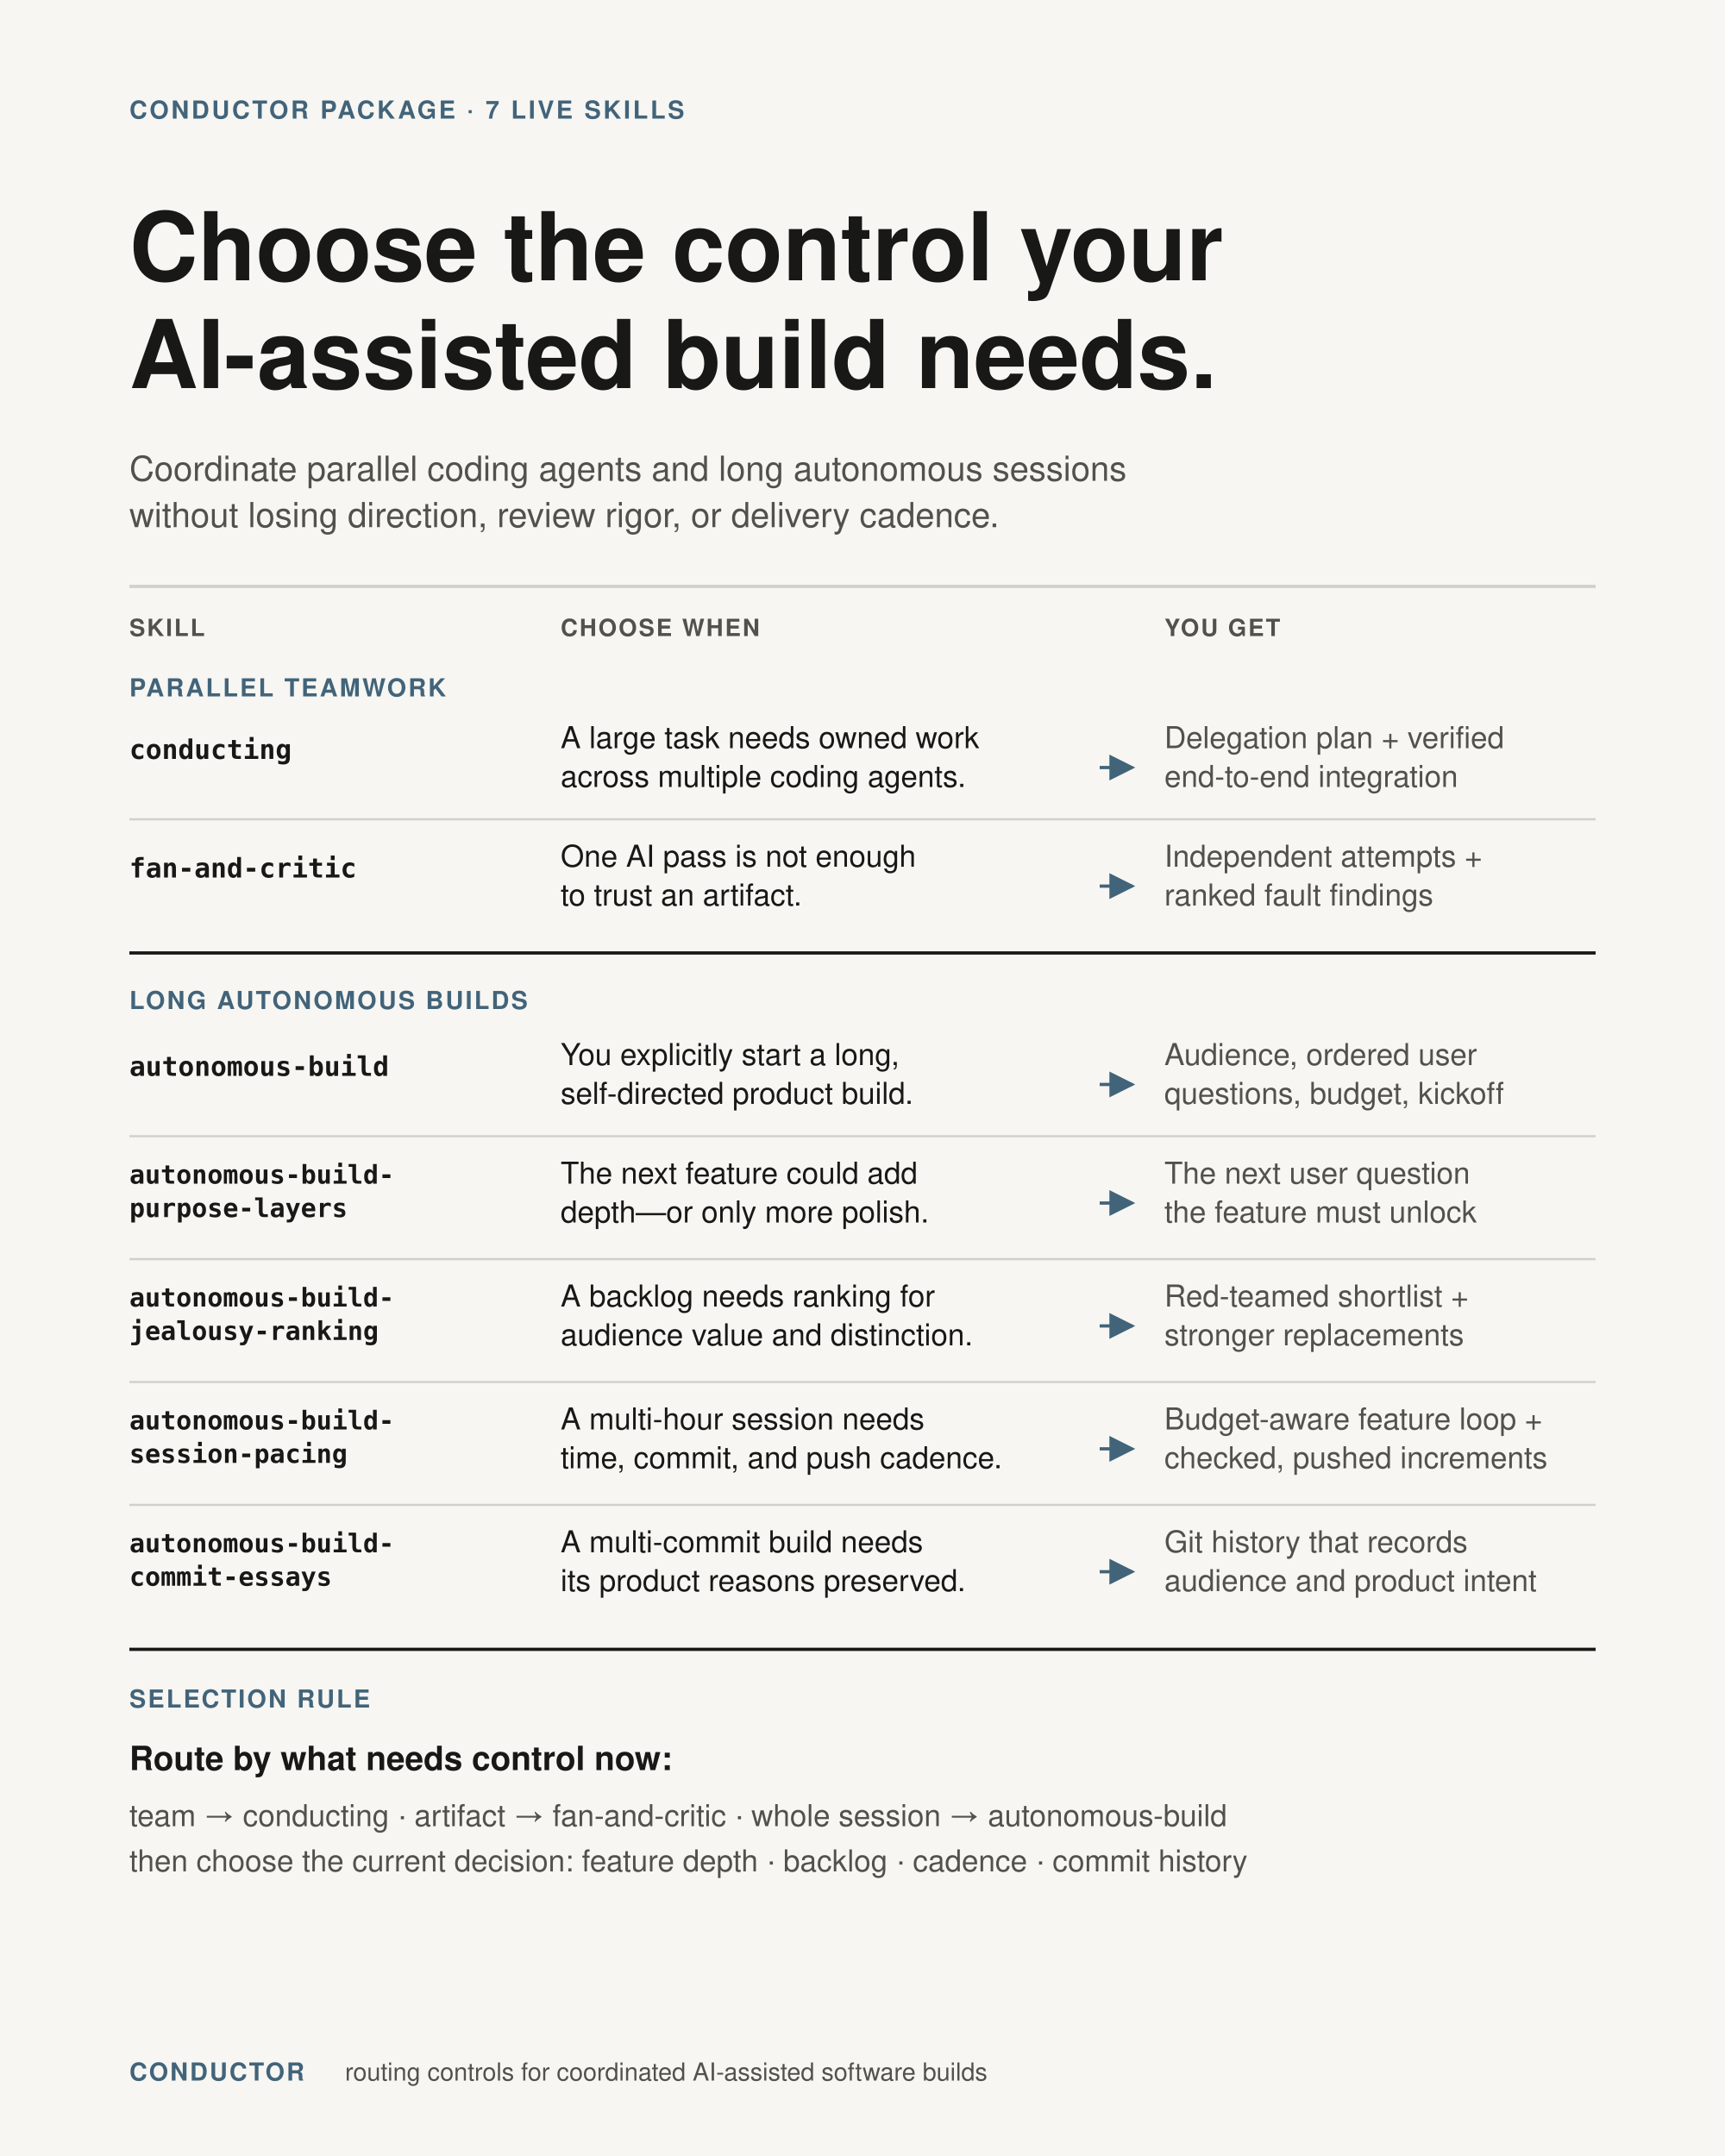
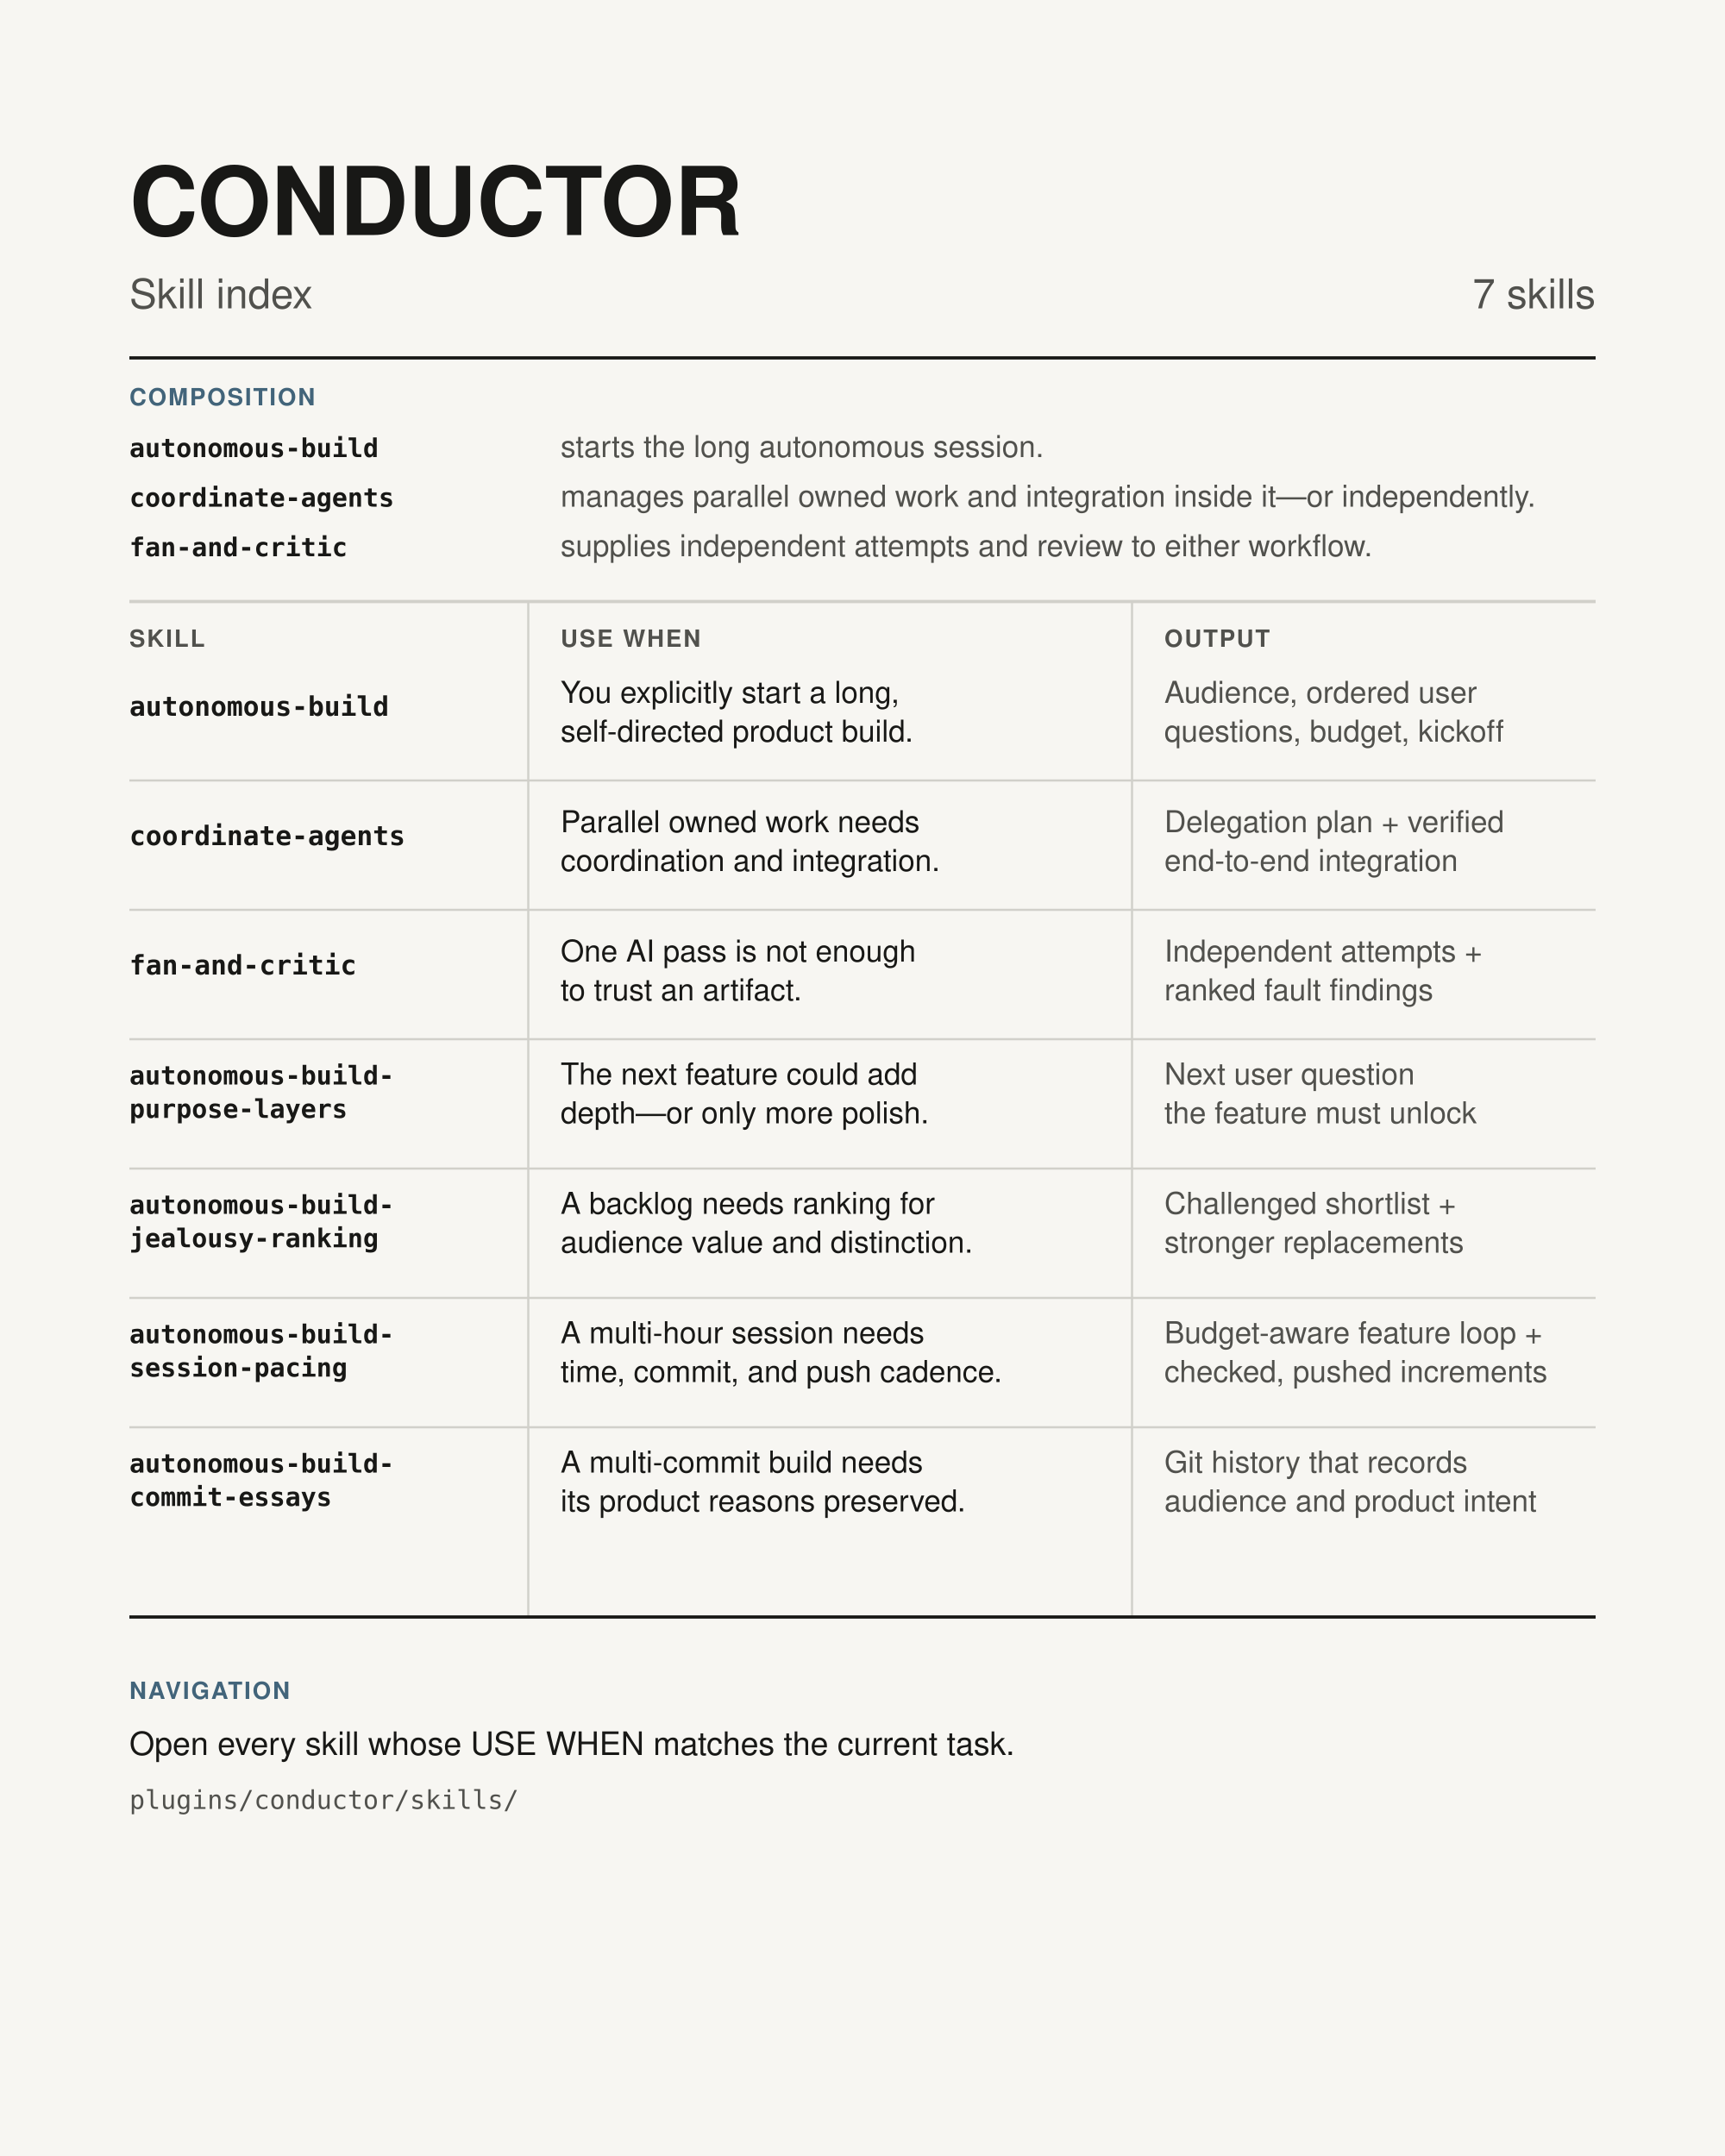
<svg xmlns="http://www.w3.org/2000/svg" width="1600" height="2000" viewBox="0 0 1600 2000" role="img" aria-labelledby="title desc">
-   <defs>
-     <marker id="arrow" markerWidth="10" markerHeight="10" refX="8" refY="5" orient="auto" markerUnits="strokeWidth">
-       <path d="M1,1 L9,5 L1,9 Z" fill="#42647a" />
-     </marker>
-   </defs>
  <rect width="1600" height="2000" fill="#f7f6f2" />
-   <text x="120" y="110" font-family="Helvetica, Arial, sans-serif" font-size="23" font-weight="700" letter-spacing="2.2" fill="#42647a">CONDUCTOR PACKAGE · 7 LIVE SKILLS</text>
-   <text x="120" y="260" font-family="Helvetica, Arial, sans-serif" font-size="88" font-weight="700" fill="#181816">
-     <tspan x="120" dy="0">Choose the control your</tspan>
-     <tspan x="120" dy="100">AI-assisted build needs.</tspan>
+   <text x="120" y="218" font-family="Helvetica, Arial, sans-serif" font-size="88" font-weight="700" fill="#181816">CONDUCTOR</text>
+   <text x="120" y="286" font-family="Helvetica, Arial, sans-serif" font-size="38" fill="#51514d">Skill index</text>
+   <text x="1480" y="286" text-anchor="end" font-family="Helvetica, Arial, sans-serif" font-size="38" fill="#51514d">7 skills</text>
+   <line x1="120" y1="332" x2="1480" y2="332" stroke="#181816" stroke-width="3" />
+   <text x="120" y="376" font-family="Helvetica, Arial, sans-serif" font-size="22" font-weight="700" letter-spacing="1.6" fill="#42647a">COMPOSITION</text>
+   <text x="120" y="424" font-family="Menlo, Consolas, monospace" font-size="24" font-weight="700" fill="#181816">autonomous-build</text>
+   <text x="520" y="424" font-family="Helvetica, Arial, sans-serif" font-size="28" fill="#51514d">starts the long autonomous session.</text>
+   <text x="120" y="470" font-family="Menlo, Consolas, monospace" font-size="24" font-weight="700" fill="#181816">coordinate-agents</text>
+   <text x="520" y="470" font-family="Helvetica, Arial, sans-serif" font-size="28" fill="#51514d">manages parallel owned work and integration inside it—or independently.</text>
+   <text x="120" y="516" font-family="Menlo, Consolas, monospace" font-size="24" font-weight="700" fill="#181816">fan-and-critic</text>
+   <text x="520" y="516" font-family="Helvetica, Arial, sans-serif" font-size="28" fill="#51514d">supplies independent attempts and review to either workflow.</text>
+   <line x1="120" y1="558" x2="1480" y2="558" stroke="#d1d0ca" stroke-width="3" />
+   <text x="120" y="600" font-family="Helvetica, Arial, sans-serif" font-size="22" font-weight="700" letter-spacing="1.6" fill="#51514d">SKILL</text>
+   <text x="520" y="600" font-family="Helvetica, Arial, sans-serif" font-size="22" font-weight="700" letter-spacing="1.6" fill="#51514d">USE WHEN</text>
+   <text x="1080" y="600" font-family="Helvetica, Arial, sans-serif" font-size="22" font-weight="700" letter-spacing="1.6" fill="#51514d">OUTPUT</text>
+   <line x1="490" y1="558" x2="490" y2="1500" stroke="#d1d0ca" stroke-width="2" />
+   <line x1="1050" y1="558" x2="1050" y2="1500" stroke="#d1d0ca" stroke-width="2" />
+   <text x="120" y="664" font-family="Menlo, Consolas, monospace" font-size="25" font-weight="700" fill="#181816">autonomous-build</text>
+   <text x="520" y="652" font-family="Helvetica, Arial, sans-serif" font-size="28" fill="#181816">
+     <tspan x="520" dy="0">You explicitly start a long,</tspan>
+     <tspan x="520" dy="36">self-directed product build.</tspan>
  </text>
-   <text x="120" y="446" font-family="Helvetica, Arial, sans-serif" font-size="32" fill="#51514d">
-     <tspan x="120" dy="0">Coordinate parallel coding agents and long autonomous sessions</tspan>
-     <tspan x="120" dy="43">without losing direction, review rigor, or delivery cadence.</tspan>
+   <text x="1080" y="652" font-family="Helvetica, Arial, sans-serif" font-size="28" fill="#51514d">
+     <tspan x="1080" dy="0">Audience, ordered user</tspan>
+     <tspan x="1080" dy="36">questions, budget, kickoff</tspan>
  </text>
-   <line x1="120" y1="544" x2="1480" y2="544" stroke="#d1d0ca" stroke-width="3" />
-   <text x="120" y="590" font-family="Helvetica, Arial, sans-serif" font-size="22" font-weight="700" letter-spacing="1.6" fill="#51514d">SKILL</text>
-   <text x="520" y="590" font-family="Helvetica, Arial, sans-serif" font-size="22" font-weight="700" letter-spacing="1.6" fill="#51514d">CHOOSE WHEN</text>
-   <text x="1080" y="590" font-family="Helvetica, Arial, sans-serif" font-size="22" font-weight="700" letter-spacing="1.6" fill="#51514d">YOU GET</text>
-   <text x="120" y="646" font-family="Helvetica, Arial, sans-serif" font-size="23" font-weight="700" letter-spacing="1.8" fill="#42647a">PARALLEL TEAMWORK</text>
-   <text x="120" y="704" font-family="Menlo, Consolas, monospace" font-size="25" font-weight="700" fill="#181816">conducting</text>
-   <text x="520" y="694" font-family="Helvetica, Arial, sans-serif" font-size="28" fill="#181816">
-     <tspan x="520" dy="0">A large task needs owned work</tspan>
-     <tspan x="520" dy="36">across multiple coding agents.</tspan>
+   <line x1="120" y1="724" x2="1480" y2="724" stroke="#d1d0ca" stroke-width="2" />
+   <text x="120" y="784" font-family="Menlo, Consolas, monospace" font-size="25" font-weight="700" fill="#181816">coordinate-agents</text>
+   <text x="520" y="772" font-family="Helvetica, Arial, sans-serif" font-size="28" fill="#181816">
+     <tspan x="520" dy="0">Parallel owned work needs</tspan>
+     <tspan x="520" dy="36">coordination and integration.</tspan>
  </text>
-   <path d="M1020 712 L1050 712" stroke="#42647a" stroke-width="3" marker-end="url(#arrow)" />
-   <text x="1080" y="694" font-family="Helvetica, Arial, sans-serif" font-size="28" fill="#51514d">
+   <text x="1080" y="772" font-family="Helvetica, Arial, sans-serif" font-size="28" fill="#51514d">
    <tspan x="1080" dy="0">Delegation plan + verified</tspan>
    <tspan x="1080" dy="36">end-to-end integration</tspan>
  </text>
-   <line x1="120" y1="760" x2="1480" y2="760" stroke="#d1d0ca" stroke-width="2" />
-   <text x="120" y="814" font-family="Menlo, Consolas, monospace" font-size="25" font-weight="700" fill="#181816">fan-and-critic</text>
-   <text x="520" y="804" font-family="Helvetica, Arial, sans-serif" font-size="28" fill="#181816">
+   <line x1="120" y1="844" x2="1480" y2="844" stroke="#d1d0ca" stroke-width="2" />
+   <text x="120" y="904" font-family="Menlo, Consolas, monospace" font-size="25" font-weight="700" fill="#181816">fan-and-critic</text>
+   <text x="520" y="892" font-family="Helvetica, Arial, sans-serif" font-size="28" fill="#181816">
    <tspan x="520" dy="0">One AI pass is not enough</tspan>
    <tspan x="520" dy="36">to trust an artifact.</tspan>
  </text>
-   <path d="M1020 822 L1050 822" stroke="#42647a" stroke-width="3" marker-end="url(#arrow)" />
-   <text x="1080" y="804" font-family="Helvetica, Arial, sans-serif" font-size="28" fill="#51514d">
+   <text x="1080" y="892" font-family="Helvetica, Arial, sans-serif" font-size="28" fill="#51514d">
    <tspan x="1080" dy="0">Independent attempts +</tspan>
    <tspan x="1080" dy="36">ranked fault findings</tspan>
  </text>
-   <line x1="120" y1="884" x2="1480" y2="884" stroke="#181816" stroke-width="3" />
-   <text x="120" y="936" font-family="Helvetica, Arial, sans-serif" font-size="23" font-weight="700" letter-spacing="1.8" fill="#42647a">LONG AUTONOMOUS BUILDS</text>
-   <text x="120" y="998" font-family="Menlo, Consolas, monospace" font-size="25" font-weight="700" fill="#181816">autonomous-build</text>
-   <text x="520" y="988" font-family="Helvetica, Arial, sans-serif" font-size="28" fill="#181816">
-     <tspan x="520" dy="0">You explicitly start a long,</tspan>
-     <tspan x="520" dy="36">self-directed product build.</tspan>
-   </text>
-   <path d="M1020 1006 L1050 1006" stroke="#42647a" stroke-width="3" marker-end="url(#arrow)" />
-   <text x="1080" y="988" font-family="Helvetica, Arial, sans-serif" font-size="28" fill="#51514d">
-     <tspan x="1080" dy="0">Audience, ordered user</tspan>
-     <tspan x="1080" dy="36">questions, budget, kickoff</tspan>
-   </text>
-   <line x1="120" y1="1054" x2="1480" y2="1054" stroke="#d1d0ca" stroke-width="2" />
-   <text x="120" y="1098" aria-label="autonomous-build-purpose-layers" font-family="Menlo, Consolas, monospace" font-size="24" font-weight="700" fill="#181816">
+   <line x1="120" y1="964" x2="1480" y2="964" stroke="#d1d0ca" stroke-width="2" />
+   <text x="120" y="1006" aria-label="autonomous-build-purpose-layers" font-family="Menlo, Consolas, monospace" font-size="24" font-weight="700" fill="#181816">
    <tspan x="120" dy="0">autonomous-build-</tspan>
    <tspan x="120" dy="31">purpose-layers</tspan>
  </text>
-   <text x="520" y="1098" font-family="Helvetica, Arial, sans-serif" font-size="28" fill="#181816">
+   <text x="520" y="1006" font-family="Helvetica, Arial, sans-serif" font-size="28" fill="#181816">
    <tspan x="520" dy="0">The next feature could add</tspan>
    <tspan x="520" dy="36">depth—or only more polish.</tspan>
  </text>
-   <path d="M1020 1116 L1050 1116" stroke="#42647a" stroke-width="3" marker-end="url(#arrow)" />
-   <text x="1080" y="1098" font-family="Helvetica, Arial, sans-serif" font-size="28" fill="#51514d">
-     <tspan x="1080" dy="0">The next user question</tspan>
+   <text x="1080" y="1006" font-family="Helvetica, Arial, sans-serif" font-size="28" fill="#51514d">
+     <tspan x="1080" dy="0">Next user question</tspan>
    <tspan x="1080" dy="36">the feature must unlock</tspan>
  </text>
-   <line x1="120" y1="1168" x2="1480" y2="1168" stroke="#d1d0ca" stroke-width="2" />
-   <text x="120" y="1212" aria-label="autonomous-build-jealousy-ranking" font-family="Menlo, Consolas, monospace" font-size="24" font-weight="700" fill="#181816">
+   <line x1="120" y1="1084" x2="1480" y2="1084" stroke="#d1d0ca" stroke-width="2" />
+   <text x="120" y="1126" aria-label="autonomous-build-jealousy-ranking" font-family="Menlo, Consolas, monospace" font-size="24" font-weight="700" fill="#181816">
    <tspan x="120" dy="0">autonomous-build-</tspan>
    <tspan x="120" dy="31">jealousy-ranking</tspan>
  </text>
-   <text x="520" y="1212" font-family="Helvetica, Arial, sans-serif" font-size="28" fill="#181816">
+   <text x="520" y="1126" font-family="Helvetica, Arial, sans-serif" font-size="28" fill="#181816">
    <tspan x="520" dy="0">A backlog needs ranking for</tspan>
    <tspan x="520" dy="36">audience value and distinction.</tspan>
  </text>
-   <path d="M1020 1230 L1050 1230" stroke="#42647a" stroke-width="3" marker-end="url(#arrow)" />
-   <text x="1080" y="1212" font-family="Helvetica, Arial, sans-serif" font-size="28" fill="#51514d">
-     <tspan x="1080" dy="0">Red-teamed shortlist +</tspan>
+   <text x="1080" y="1126" font-family="Helvetica, Arial, sans-serif" font-size="28" fill="#51514d">
+     <tspan x="1080" dy="0">Challenged shortlist +</tspan>
    <tspan x="1080" dy="36">stronger replacements</tspan>
  </text>
-   <line x1="120" y1="1282" x2="1480" y2="1282" stroke="#d1d0ca" stroke-width="2" />
-   <text x="120" y="1326" aria-label="autonomous-build-session-pacing" font-family="Menlo, Consolas, monospace" font-size="24" font-weight="700" fill="#181816">
+   <line x1="120" y1="1204" x2="1480" y2="1204" stroke="#d1d0ca" stroke-width="2" />
+   <text x="120" y="1246" aria-label="autonomous-build-session-pacing" font-family="Menlo, Consolas, monospace" font-size="24" font-weight="700" fill="#181816">
    <tspan x="120" dy="0">autonomous-build-</tspan>
    <tspan x="120" dy="31">session-pacing</tspan>
  </text>
-   <text x="520" y="1326" font-family="Helvetica, Arial, sans-serif" font-size="28" fill="#181816">
+   <text x="520" y="1246" font-family="Helvetica, Arial, sans-serif" font-size="28" fill="#181816">
    <tspan x="520" dy="0">A multi-hour session needs</tspan>
    <tspan x="520" dy="36">time, commit, and push cadence.</tspan>
  </text>
-   <path d="M1020 1344 L1050 1344" stroke="#42647a" stroke-width="3" marker-end="url(#arrow)" />
-   <text x="1080" y="1326" font-family="Helvetica, Arial, sans-serif" font-size="28" fill="#51514d">
+   <text x="1080" y="1246" font-family="Helvetica, Arial, sans-serif" font-size="28" fill="#51514d">
    <tspan x="1080" dy="0">Budget-aware feature loop +</tspan>
    <tspan x="1080" dy="36">checked, pushed increments</tspan>
  </text>
-   <line x1="120" y1="1396" x2="1480" y2="1396" stroke="#d1d0ca" stroke-width="2" />
-   <text x="120" y="1440" aria-label="autonomous-build-commit-essays" font-family="Menlo, Consolas, monospace" font-size="24" font-weight="700" fill="#181816">
+   <line x1="120" y1="1324" x2="1480" y2="1324" stroke="#d1d0ca" stroke-width="2" />
+   <text x="120" y="1366" aria-label="autonomous-build-commit-essays" font-family="Menlo, Consolas, monospace" font-size="24" font-weight="700" fill="#181816">
    <tspan x="120" dy="0">autonomous-build-</tspan>
    <tspan x="120" dy="31">commit-essays</tspan>
  </text>
-   <text x="520" y="1440" font-family="Helvetica, Arial, sans-serif" font-size="28" fill="#181816">
+   <text x="520" y="1366" font-family="Helvetica, Arial, sans-serif" font-size="28" fill="#181816">
    <tspan x="520" dy="0">A multi-commit build needs</tspan>
    <tspan x="520" dy="36">its product reasons preserved.</tspan>
  </text>
-   <path d="M1020 1458 L1050 1458" stroke="#42647a" stroke-width="3" marker-end="url(#arrow)" />
-   <text x="1080" y="1440" font-family="Helvetica, Arial, sans-serif" font-size="28" fill="#51514d">
+   <text x="1080" y="1366" font-family="Helvetica, Arial, sans-serif" font-size="28" fill="#51514d">
    <tspan x="1080" dy="0">Git history that records</tspan>
    <tspan x="1080" dy="36">audience and product intent</tspan>
  </text>
-   <line x1="120" y1="1530" x2="1480" y2="1530" stroke="#181816" stroke-width="3" />
-   <text x="120" y="1584" font-family="Helvetica, Arial, sans-serif" font-size="23" font-weight="700" letter-spacing="1.8" fill="#42647a">SELECTION RULE</text>
-   <text x="120" y="1642" font-family="Helvetica, Arial, sans-serif" font-size="31" font-weight="700" fill="#181816">
-     <tspan x="120" dy="0">Route by what needs control now:</tspan>
-   </text>
-   <text x="120" y="1694" font-family="Helvetica, Arial, sans-serif" font-size="28" fill="#51514d">
-     <tspan x="120" dy="0">team → conducting · artifact → fan-and-critic · whole session → autonomous-build</tspan>
-     <tspan x="120" dy="42">then choose the current decision: feature depth · backlog · cadence · commit history</tspan>
-   </text>
-   <text x="120" y="1930" font-family="Helvetica, Arial, sans-serif" font-size="23" font-weight="700" letter-spacing="1.7" fill="#42647a">CONDUCTOR</text>
-   <text x="320" y="1930" font-family="Helvetica, Arial, sans-serif" font-size="23" fill="#51514d">routing controls for coordinated AI-assisted software builds</text>
+   <line x1="120" y1="1500" x2="1480" y2="1500" stroke="#181816" stroke-width="3" />
+   <text x="120" y="1576" font-family="Helvetica, Arial, sans-serif" font-size="22" font-weight="700" letter-spacing="1.6" fill="#42647a">NAVIGATION</text>
+   <text x="120" y="1628" font-family="Helvetica, Arial, sans-serif" font-size="30" fill="#181816">Open every skill whose USE WHEN matches the current task.</text>
+   <text x="120" y="1678" font-family="Menlo, Consolas, monospace" font-size="24" fill="#51514d">plugins/conductor/skills/</text>
</svg>
